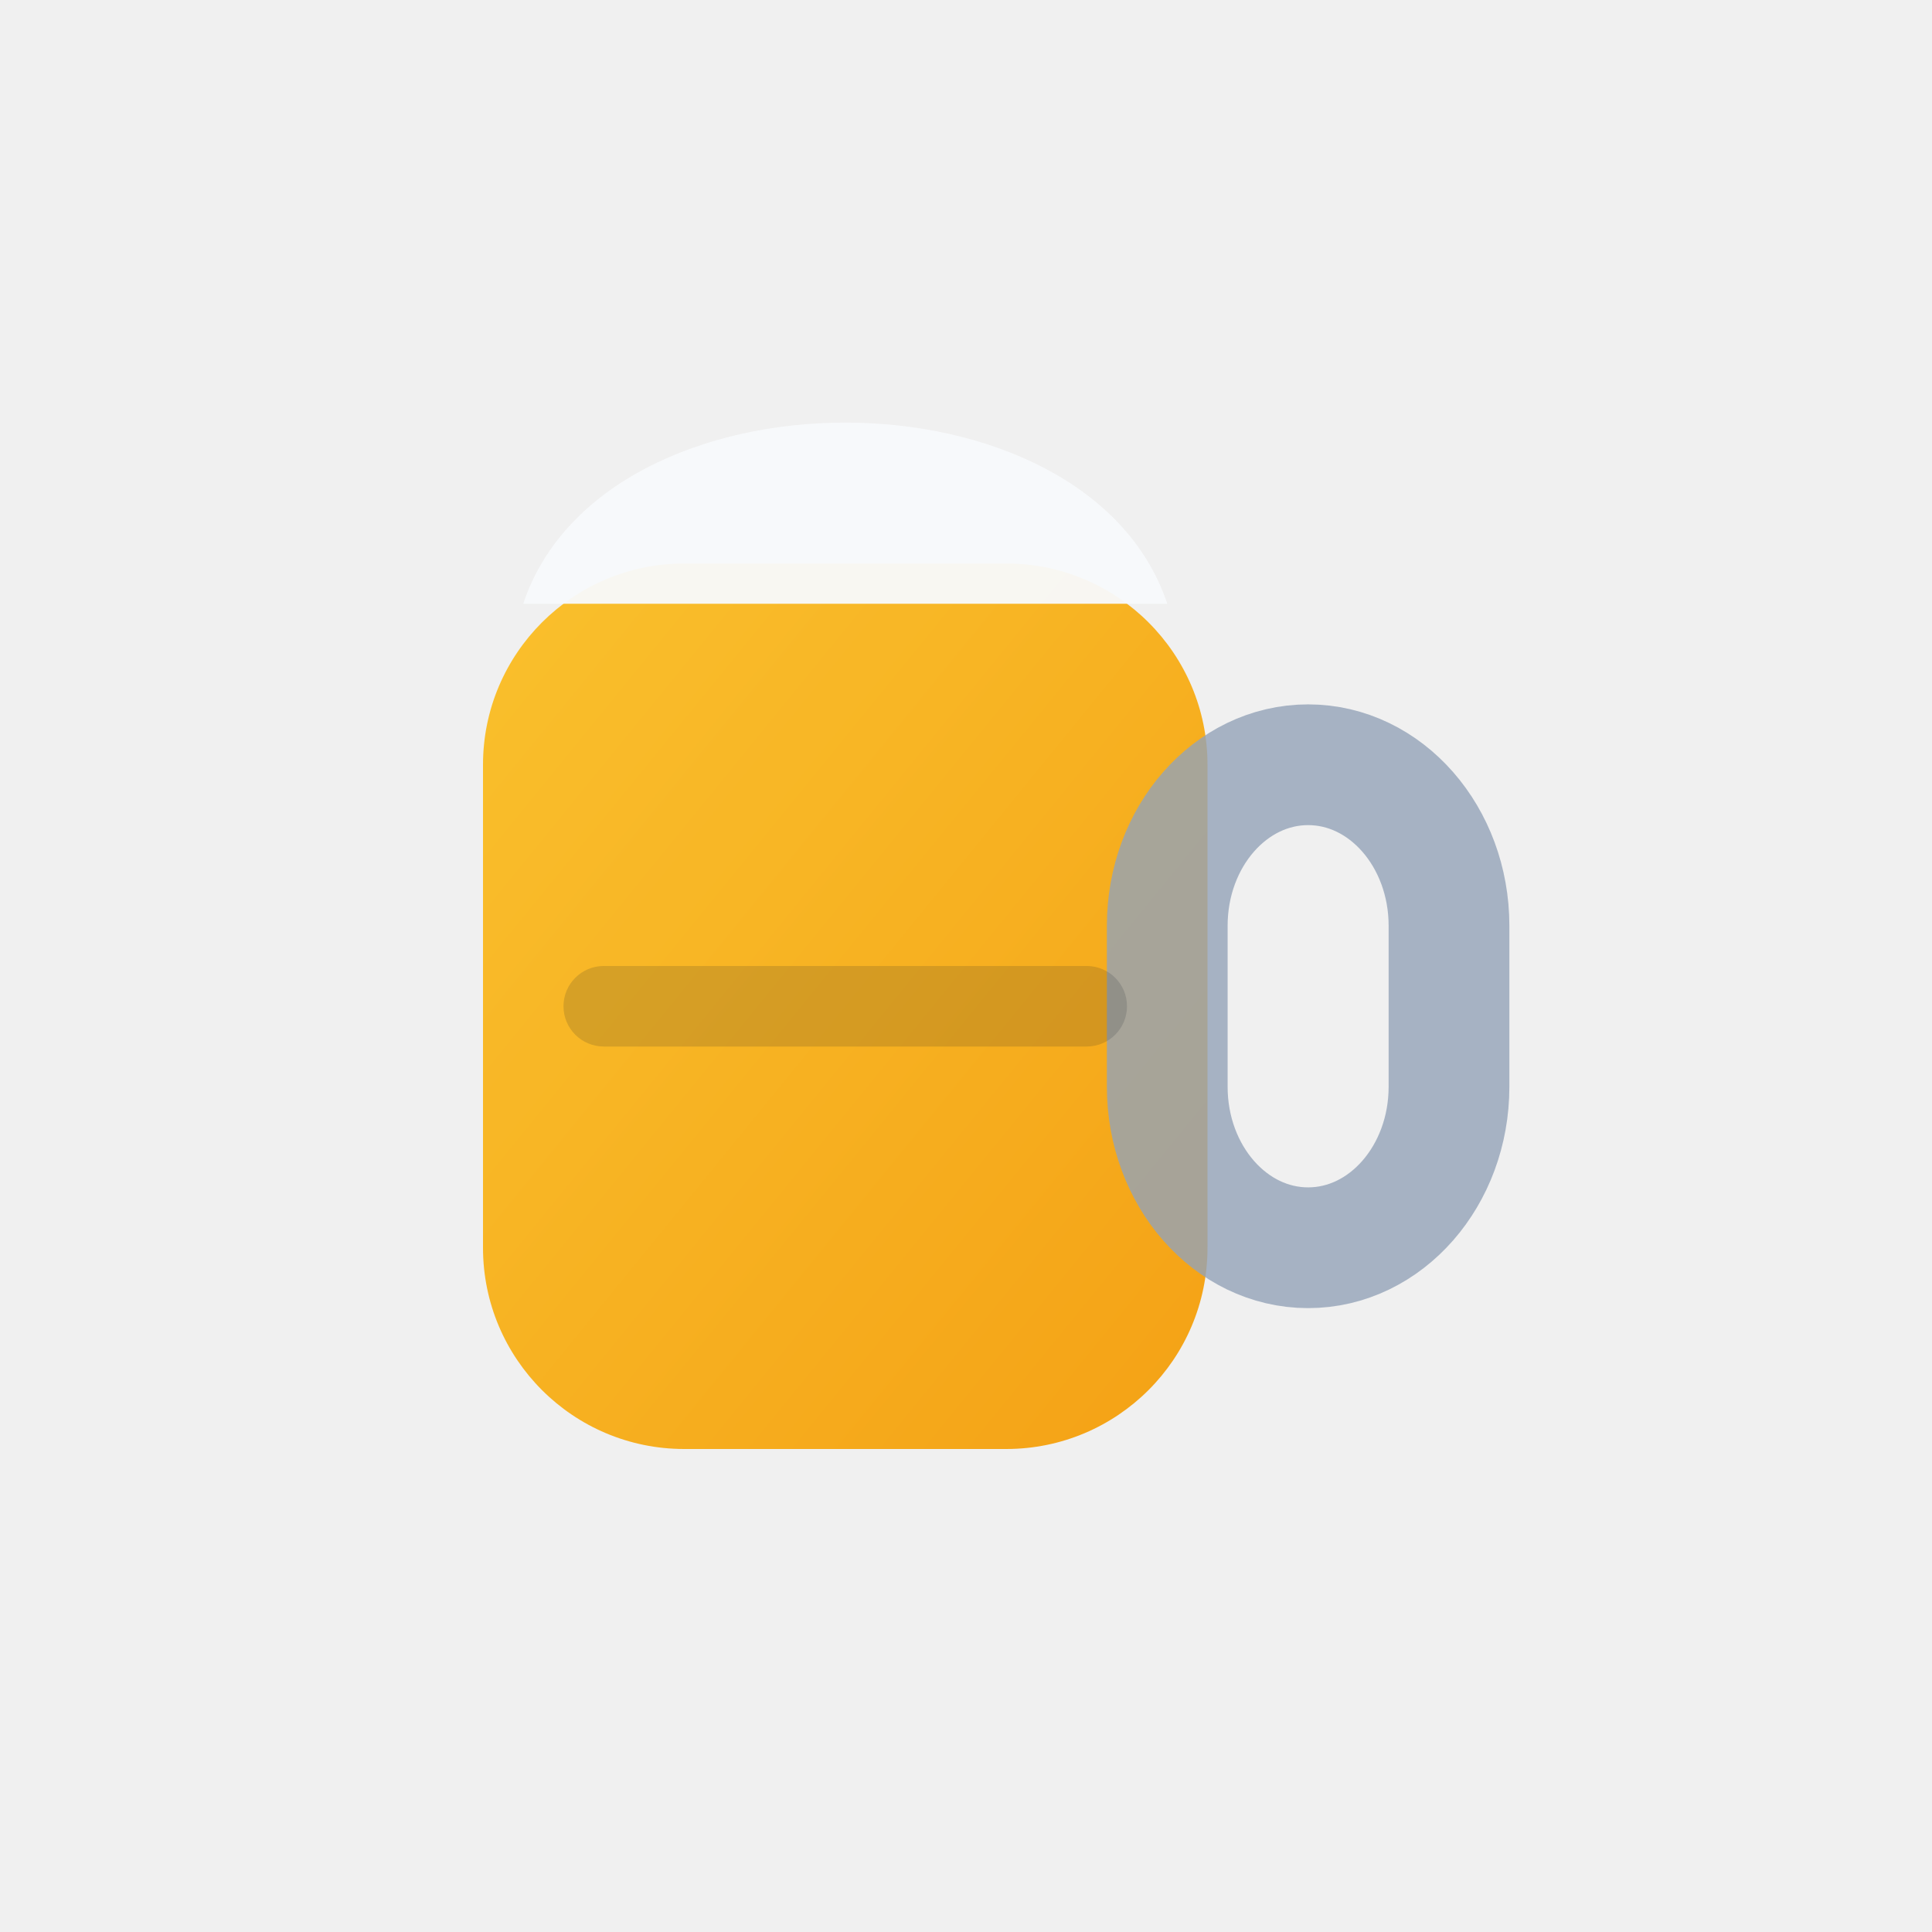
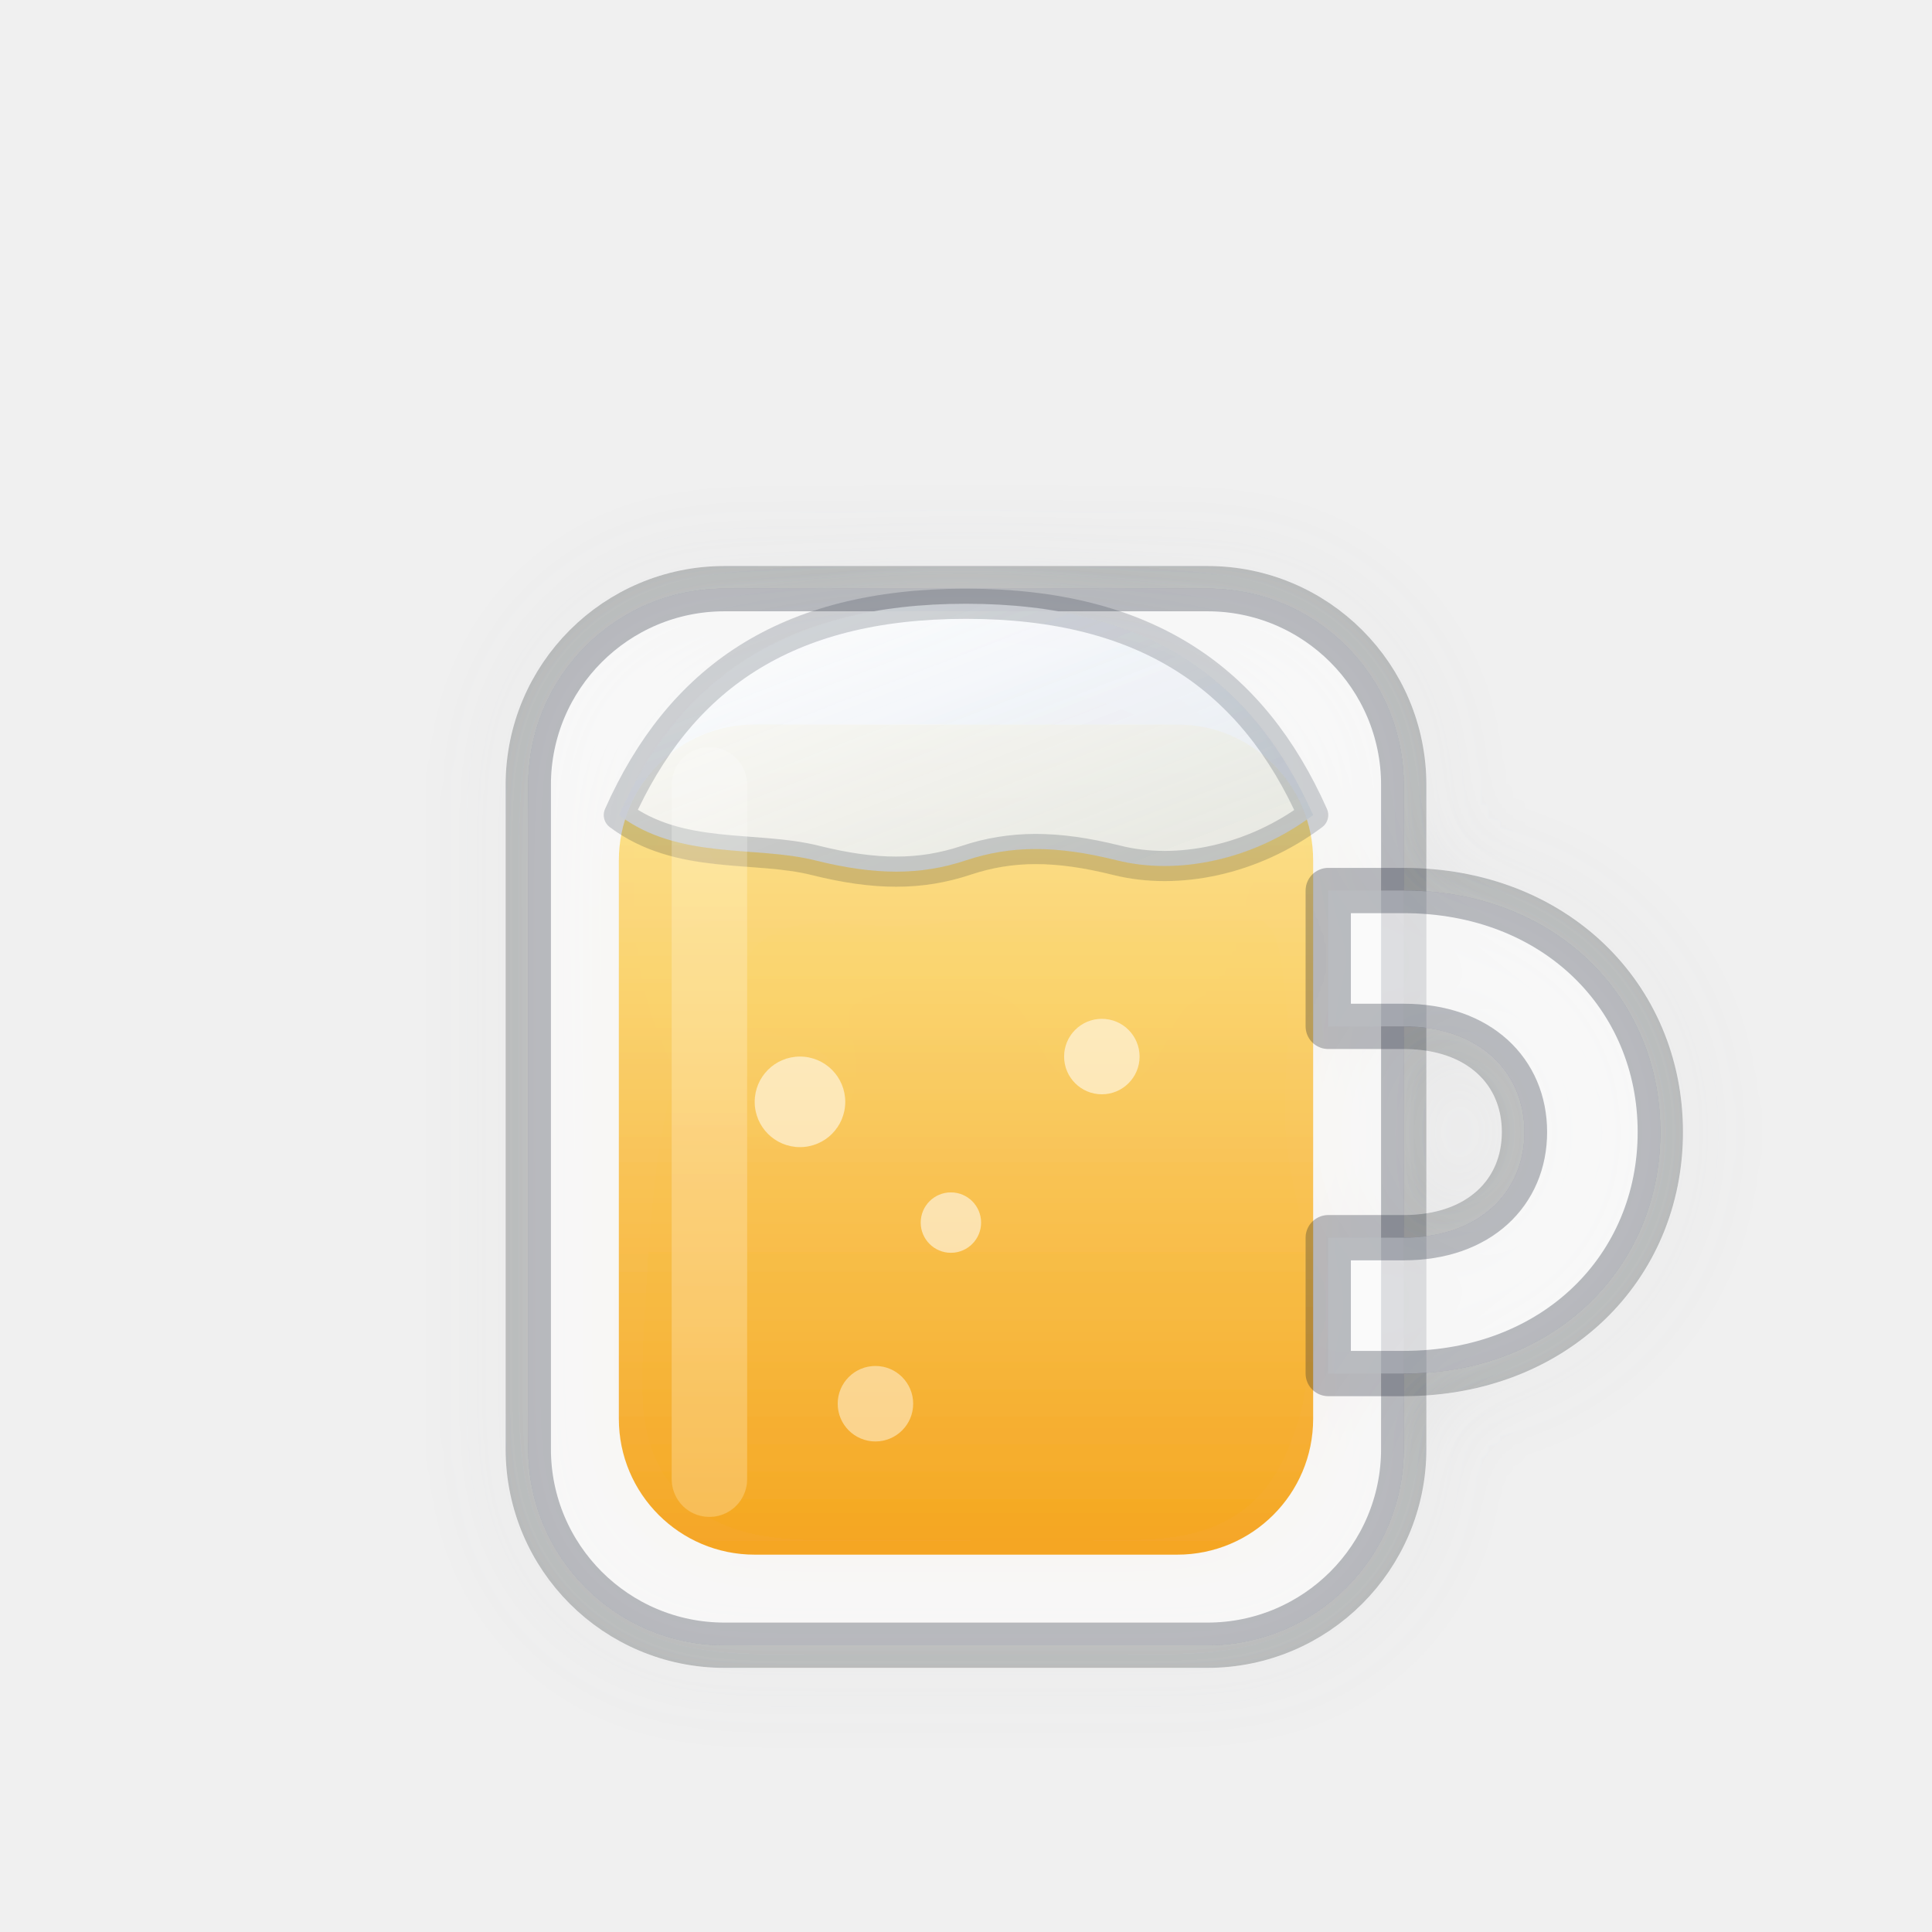
- <svg xmlns="http://www.w3.org/2000/svg" width="96" height="96" viewBox="0 0 96 96">
+ <svg xmlns="http://www.w3.org/2000/svg" width="256" height="256" viewBox="0 0 256 256">
  <defs>
-     <linearGradient id="b" x1="0" y1="0" x2="1" y2="1">
-       <stop offset="0" stop-color="#FBBF24" />
-       <stop offset="1" stop-color="#F59E0B" />
+     <linearGradient id="gBeer" x1="0" y1="0" x2="0" y2="1">
+       <stop offset="0" stop-color="#FDE68A" stop-opacity="0.95" />
+       <stop offset="1" stop-color="#F59E0B" stop-opacity="0.95" />
    </linearGradient>
+     <linearGradient id="gFoam" x1="0" y1="0" x2="1" y2="1">
+       <stop offset="0" stop-color="#FFFFFF" stop-opacity="0.95" />
+       <stop offset="1" stop-color="#E2E8F0" stop-opacity="0.85" />
+     </linearGradient>
+     <filter id="softGlow" x="-30%" y="-30%" width="160%" height="160%">
+       <feGaussianBlur in="SourceGraphic" stdDeviation="6" result="b" />
+       <feColorMatrix in="b" type="matrix" values="1 0 0 0 0                 0 1 0 0 0                 0 0 1 0 0                 0 0 0 0.22 0" result="g" />
+       <feMerge>
+         <feMergeNode in="g" />
+         <feMergeNode in="SourceGraphic" />
+       </feMerge>
+     </filter>
  </defs>
-   <rect x="24" y="28" width="36" height="44" rx="10" fill="url(#b)" opacity="0.95" />
-   <path d="M26 30 C30 18, 54 18, 58 30" fill="#F8FAFC" opacity="0.95" />
-   <rect x="58" y="38" width="14" height="24" rx="8" fill="none" stroke="#94A3B8" stroke-width="6" opacity="0.8" />
-   <rect x="28" y="48" width="28" height="4" rx="2" fill="#111827" opacity="0.15" />
+   <g filter="url(#softGlow)">
+     <rect x="70" y="78" width="116" height="140" rx="26" fill="rgba(255,255,255,0.55)" stroke="#0F172A" stroke-opacity="0.28" stroke-width="6" />
+     <rect x="82" y="96" width="92" height="110" rx="18" fill="url(#gBeer)" opacity="0.95" />
+     <path d="M82 108c8-18 22-28 46-28s38 10 46 28c-8 6-18 8-26 6-8-2-14-2-20 0s-12 2-20 0-18 0-26-6z" fill="url(#gFoam)" stroke="#0F172A" stroke-opacity="0.18" stroke-width="4" stroke-linejoin="round" />
+     <circle cx="106" cy="146" r="6" fill="#FFFFFF" fill-opacity="0.55" />
+     <circle cx="126" cy="162" r="4" fill="#FFFFFF" fill-opacity="0.55" />
+     <circle cx="146" cy="140" r="5" fill="#FFFFFF" fill-opacity="0.55" />
+     <circle cx="116" cy="186" r="5" fill="#FFFFFF" fill-opacity="0.45" />
+     <path d="M186 118c20 0 34 14 34 32s-14 32-34 32h-10v-18h10c10 0 16-6 16-14s-6-14-16-14h-10v-18h10z" fill="rgba(255,255,255,0.55)" stroke="#0F172A" stroke-opacity="0.28" stroke-width="6" stroke-linejoin="round" />
+     <path d="M94 104c0 0 0 84 0 92" stroke="#FFFFFF" stroke-opacity="0.22" stroke-width="10" stroke-linecap="round" />
+   </g>
</svg>
